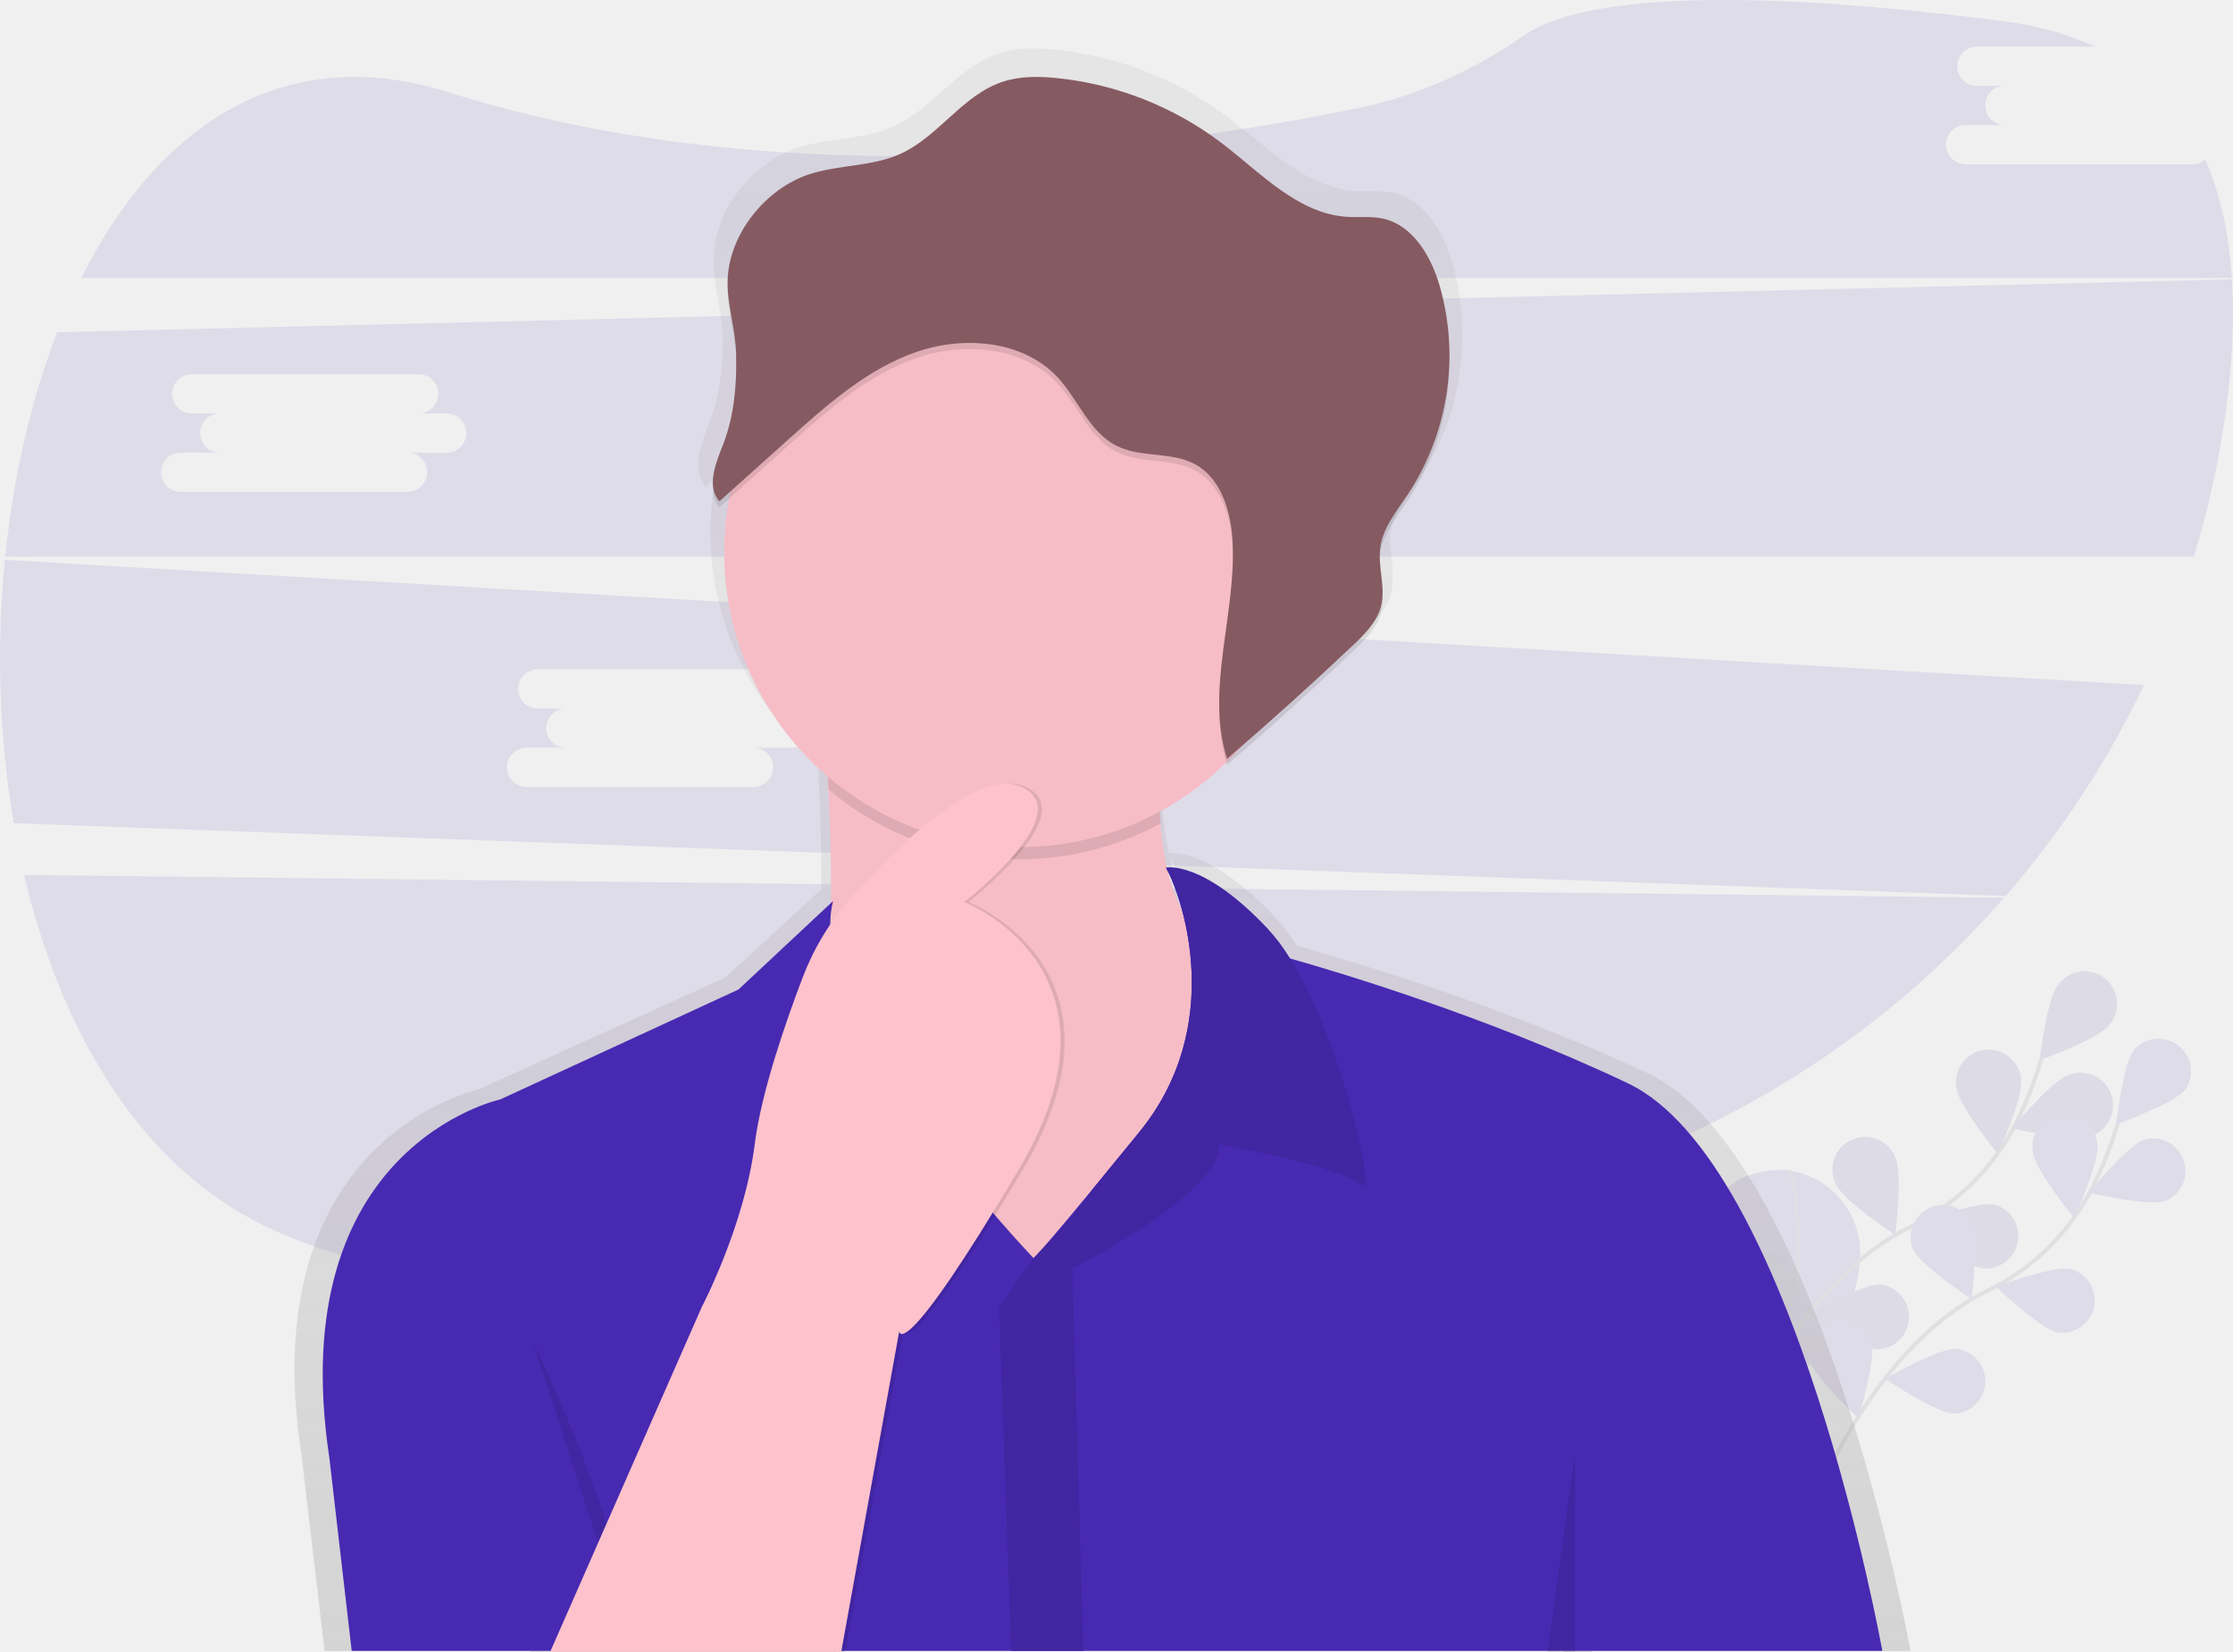
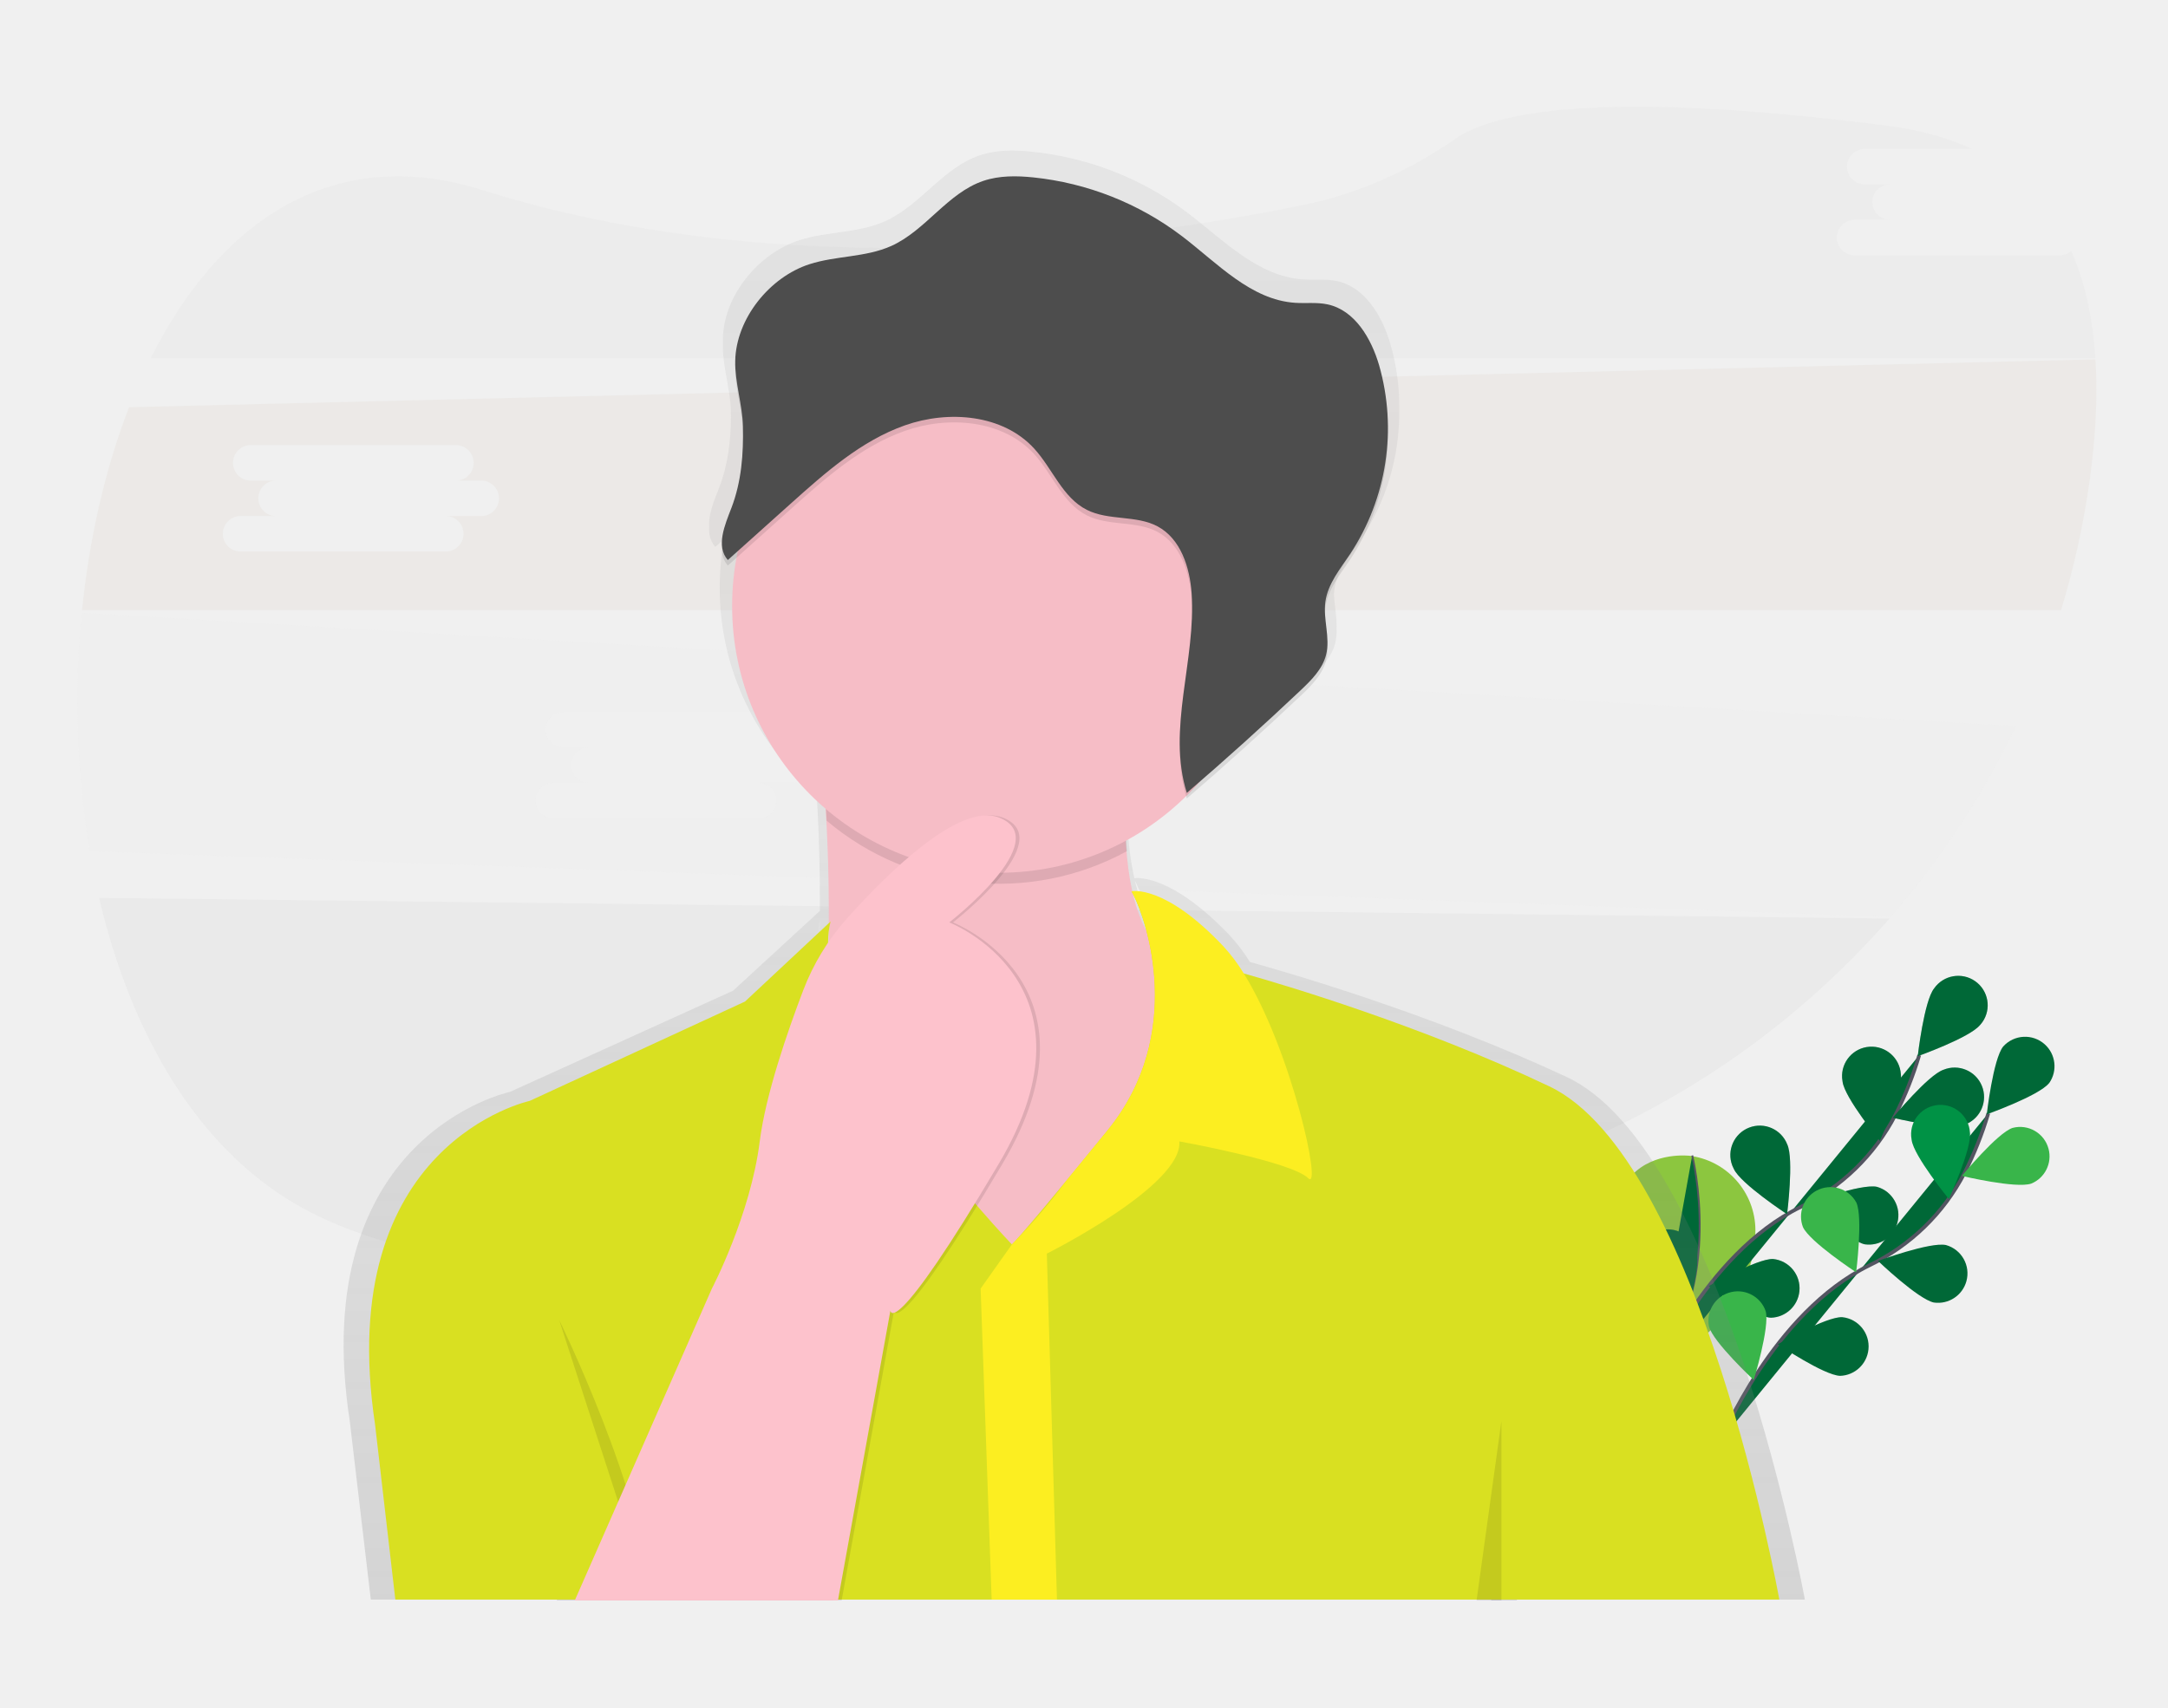
- <svg xmlns="http://www.w3.org/2000/svg" id="fafd2220-3b39-4538-bdd8-5627e33a2e32" data-name="Layer 1" width="1097.1" height="811.81" viewBox="0 0 1097.1 811.81">
-   <defs>
-     <linearGradient id="1c2fe1a5-71ac-4c34-8a58-b17380e220b9" x1="593.13" y1="855.9" x2="593.13" y2="67.88" gradientUnits="userSpaceOnUse">
-       <stop offset="0" stop-color="gray" stop-opacity="0.25" />
-       <stop offset="0.54" stop-color="gray" stop-opacity="0.12" />
-       <stop offset="1" stop-color="gray" stop-opacity="0.1" />
-     </linearGradient>
-   </defs>
-   <g opacity="0.1">
-     <path d="M929.91,619.25S851.59,609.08,910,735.84c0,0,53.23-22.81,55.35-74.26a40.94,40.94,0,0,0-34.33-42.17Z" transform="translate(-51.45 -44.1)" fill="#4829b2" />
-     <path d="M931.06,619.06s17.73,70.68-21,116.79" transform="translate(-51.45 -44.1)" fill="none" stroke="#535461" stroke-miterlimit="10" />
-     <path d="M909,742.38s28.2-69.5,80.86-95.28A113.65,113.65,0,0,0,1041.47,597a191.13,191.13,0,0,0,12.93-32.47" transform="translate(-51.45 -44.1)" fill="none" stroke="#535461" stroke-miterlimit="10" stroke-width="2" />
-     <path d="M1087.49,548.1c-5.49,6.9-33.9,17-33.9,17s3.42-30,8.91-36.85a16,16,0,1,1,25,19.88Z" transform="translate(-51.45 -44.1)" fill="#4829b2" />
-     <path d="M1077.74,602.75c-8.36,2.81-37.68-4.18-37.68-4.18s19.15-23.28,27.51-26.09a16,16,0,1,1,10.17,30.27Z" transform="translate(-51.45 -44.1)" fill="#4829b2" />
-     <path d="M1024.88,667.36c-8.63-1.79-30.42-22.63-30.42-22.63s28.28-10.43,36.92-8.64a16,16,0,0,1-6.5,31.26Z" transform="translate(-51.45 -44.1)" fill="#4829b2" />
-     <path d="M973.88,707.24c-8.81-.31-33.81-17.16-33.81-17.16S966.19,675,975,675.32a16,16,0,0,1-1.12,31.91Z" transform="translate(-51.45 -44.1)" fill="#4829b2" />
-     <path d="M1012.76,579c1.13,8.75,20.22,32.07,20.22,32.07s12.57-27.4,11.45-36.15a16,16,0,1,0-31.67,4.08Z" transform="translate(-51.45 -44.1)" fill="#4829b2" />
-     <path d="M953.7,626.44c3.69,8,28.89,24.55,28.89,24.55s3.8-29.91.11-37.91a16,16,0,1,0-29,13.37Z" transform="translate(-51.45 -44.1)" fill="#4829b2" />
-     <path d="M902.62,680.38c2.28,8.52,24.33,29.08,24.33,29.08s8.8-28.83,6.51-37.35a16,16,0,1,0-30.84,8.27Z" transform="translate(-51.45 -44.1)" fill="#4829b2" />
-     <path d="M1087.49,548.1c-5.49,6.9-33.9,17-33.9,17s3.42-30,8.91-36.85a16,16,0,1,1,25,19.88Z" transform="translate(-51.45 -44.1)" opacity="0.25" />
-     <path d="M1077.74,602.75c-8.36,2.81-37.68-4.18-37.68-4.18s19.15-23.28,27.51-26.09a16,16,0,1,1,10.17,30.27Z" transform="translate(-51.45 -44.1)" opacity="0.25" />
-     <path d="M1024.88,667.36c-8.63-1.79-30.42-22.63-30.42-22.63s28.28-10.43,36.92-8.64a16,16,0,0,1-6.5,31.26Z" transform="translate(-51.45 -44.1)" opacity="0.25" />
-     <path d="M973.88,707.24c-8.81-.31-33.81-17.16-33.81-17.16S966.19,675,975,675.32a16,16,0,0,1-1.12,31.91Z" transform="translate(-51.45 -44.1)" opacity="0.25" />
-     <path d="M1012.76,579c1.13,8.75,20.22,32.07,20.22,32.07s12.57-27.4,11.45-36.15a16,16,0,1,0-31.67,4.08Z" transform="translate(-51.45 -44.1)" opacity="0.25" />
-     <path d="M953.7,626.44c3.69,8,28.89,24.55,28.89,24.55s3.8-29.91.11-37.91a16,16,0,1,0-29,13.37Z" transform="translate(-51.45 -44.1)" opacity="0.25" />
-     <path d="M902.62,680.38c2.28,8.52,24.33,29.08,24.33,29.08s8.8-28.83,6.51-37.35a16,16,0,1,0-30.84,8.27Z" transform="translate(-51.45 -44.1)" opacity="0.25" />
-     <path d="M946.56,774s28.2-69.5,80.86-95.28A113.65,113.65,0,0,0,1079,628.61a191.13,191.13,0,0,0,12.93-32.47" transform="translate(-51.45 -44.1)" fill="none" stroke="#535461" stroke-miterlimit="10" stroke-width="2" />
-     <path d="M1125,579.7c-5.49,6.9-33.9,17-33.9,17s3.42-30,8.91-36.85a16,16,0,0,1,25,19.88Z" transform="translate(-51.45 -44.1)" fill="#4829b2" />
-     <path d="M1115.27,634.35c-8.36,2.81-37.68-4.18-37.68-4.18s19.15-23.28,27.51-26.09a16,16,0,0,1,10.17,30.27Z" transform="translate(-51.45 -44.1)" fill="#4829b2" />
-     <path d="M1062.41,699c-8.63-1.79-30.42-22.63-30.42-22.63s28.28-10.43,36.92-8.64a16,16,0,0,1-6.5,31.26Z" transform="translate(-51.45 -44.1)" fill="#4829b2" />
-     <path d="M1011.4,738.83c-8.81-.31-33.81-17.16-33.81-17.16s26.12-15.06,34.93-14.75a16,16,0,0,1-1.12,31.91Z" transform="translate(-51.45 -44.1)" fill="#4829b2" />
-     <path d="M1050.28,610.64c1.13,8.75,20.22,32.07,20.22,32.07s12.57-27.4,11.45-36.15a16,16,0,1,0-31.67,4.08Z" transform="translate(-51.45 -44.1)" fill="#4829b2" />
-     <path d="M991.23,658c3.69,8,28.89,24.55,28.89,24.55s3.8-29.91.11-37.91a16,16,0,0,0-29,13.37Z" transform="translate(-51.45 -44.1)" fill="#4829b2" />
-     <path d="M940.15,712c2.28,8.52,24.33,29.08,24.33,29.08s8.8-28.83,6.51-37.35A16,16,0,0,0,940.15,712Z" transform="translate(-51.45 -44.1)" fill="#4829b2" />
-   </g>
-   <path d="M63.3,474.07c17.36,74.2,54.11,138.34,112.19,169.43,120.7,64.61,392.91,31.29,596.07-7A465.21,465.21,0,0,0,1036.09,485.3Z" transform="translate(-51.45 -44.1)" fill="#4829b2" opacity="0.1" />
-   <path d="M1128.65,124.81H1017.18a9.63,9.63,0,1,1,0-19.27h19.27a9.63,9.63,0,0,1,0-19.27h-13.76a9.63,9.63,0,0,1,0-19.27h58.18c-12.91-6-28-10.27-45.38-12.51-158.64-20.38-215.28-6.9-235.26,7-24.65,17.1-52.15,29.68-81.54,35.74C620.8,117.4,437.75,141.7,271.84,89.43c-82.46-26-143.75,17.92-180.48,91.28H1148c-1.38-21.32-5.51-41-13.09-58.24A9.58,9.58,0,0,1,1128.65,124.81Z" transform="translate(-51.45 -44.1)" fill="#4829b2" opacity="0.1" />
-   <path d="M53.84,319.2a491.06,491.06,0,0,0,4.33,129.46l978.68,35.79a460,460,0,0,0,68-103.7Zm387.08,92.35H421.65a9.63,9.63,0,0,1,0,19.27H310.18a9.63,9.63,0,1,1,0-19.27h19.27a9.63,9.63,0,0,1,0-19.27H315.69a9.63,9.63,0,0,1,0-19.27H427.16a9.63,9.63,0,1,1,0,19.27h13.76a9.63,9.63,0,0,1,0,19.27Z" transform="translate(-51.45 -44.1)" fill="#4829b2" opacity="0.1" />
-   <path d="M1148.05,181.38l-1068.49,26C66.57,240.79,58,278.56,54,317.71H1129.33a456.46,456.46,0,0,0,15.53-70.33C1148.06,224.37,1149.34,202.11,1148.05,181.38ZM270.92,266.55H251.65a9.63,9.63,0,0,1,0,19.27H140.18a9.63,9.63,0,1,1,0-19.27h19.27a9.63,9.63,0,0,1,0-19.27H145.69a9.63,9.63,0,0,1,0-19.27H257.16a9.63,9.63,0,1,1,0,19.27h13.76a9.63,9.63,0,0,1,0,19.27Z" transform="translate(-51.45 -44.1)" fill="#4829b2" opacity="0.1" />
-   <path d="M990.13,855.4S945.57,611,860.6,571.34c-72-33.63-149.86-56.3-172-62.45A95.61,95.61,0,0,0,677.19,494c-30.26-31.59-48.44-31-51.38-30.61a153.83,153.83,0,0,1-3-19c-.09-1-.18-1.93-.26-2.92l.26-.13c-.18-1.89-.34-3.84-.48-5.85a150.6,150.6,0,0,0,33.79-24.61c.13.43.24.86.38,1.3q32.71-27.65,64.07-56.8c6-5.61,12.3-11.7,14.34-19.61a28.78,28.78,0,0,0,.75-8.32c.27-6-1.15-12.13-1.39-18.21,0-1,.11-1.93.24-2.88,1.4-9.95,8.32-18.12,14-26.47a124.82,124.82,0,0,0,21.23-71.46,121,121,0,0,0-5-36c-4.43-14.82-13.65-30.39-29-33.63-5.94-1.25-12.11-.47-18.17-.86-25.09-1.6-43.87-22-63.88-36.95a168.61,168.61,0,0,0-83.58-32.44c-9.45-1-19.21-1.07-28.2,1.93-20.19,6.72-32.45,27.47-51.9,36-14.38,6.34-31,5.31-46,10.07-22.33,7.1-41.28,30-41.78,53.53,0,.87,0,1.74,0,2.61,0,.15,0,.3,0,.44-.25,11.89,4,24,4.34,36.17q0,1.65.05,3.31c-.11,13.14-1.68,26.32-6.47,38.67-2.58,6.65-5.9,14.35-5.36,21-.3,4.07.49,7.89,3.32,11l4.83-4.26a146,146,0,0,0-2.43,26.58c0,44.94,20.44,85.18,52.68,112.26q.28,4.49.54,9.62c.76,14.82,1.36,33.41,1.19,53.67l-47.16,43.35-121.24,55s-110.88,23.42-87,179.19l11.4,96.72H312.15l-.23.51H462.17l.09-.51H819.74l-.07.51h14v-.51ZM626.7,465.87a103.92,103.92,0,0,1,7.2,19.8,81.11,81.11,0,0,1-7.77-20.88l.15.27Zm-171.82,20q0,2.86-.1,5.77l-.24.34A49,49,0,0,1,454.88,485.82Z" transform="translate(-51.45 -44.1)" fill="url(#1c2fe1a5-71ac-4c34-8a58-b17380e220b9)" />
-   <path d="M666.25,510.4l-20,191-107,34s-139-26-103-101c25.61-53.35,24.9-148.69,22.36-199.29-1-20.54-2.36-33.71-2.36-33.71s182-159,167-16c-2.9,27.69-3.07,49.34-1.46,66.26C628.54,522.1,666.25,510.4,666.25,510.4Z" transform="translate(-51.45 -44.1)" fill="#fdc2cc" />
-   <path d="M666.25,510.4l-20,191-107,34s-139-26-103-101c25.61-53.35,24.9-148.69,22.36-199.29-1-20.54-2.36-33.71-2.36-33.71s182-159,167-16c-2.9,27.69-3.07,49.34-1.46,66.26C628.54,522.1,666.25,510.4,666.25,510.4Z" transform="translate(-51.45 -44.1)" opacity="0.03" />
-   <path d="M623.25,382.4c-2.9,27.69-3.07,49.34-1.46,66.26a145.07,145.07,0,0,1-163.18-16.55c-1-20.54-2.36-33.71-2.36-33.71S638.25,239.4,623.25,382.4Z" transform="translate(-51.45 -44.1)" opacity="0.1" />
-   <circle cx="500.8" cy="271.31" r="145" fill="#fdc2cc" />
-   <circle cx="500.8" cy="271.31" r="145" opacity="0.03" />
-   <path d="M976.25,855.4h-752l-11-95c-23-153,84-176,84-176l117-54,46.5-43.5c-15,57,98.5,175.5,98.5,175.5l0,0a26.88,26.88,0,0,0,2.07-2.15c3.06-3.34,10.37-11.7,27.49-32.44,6.12-7.43,13.51-16.44,22.41-27.38,42.8-52.6,20.84-114.75,14.28-127.6l-.41-.8c-.25-.46-.44-.83-.59-1.09a0,0,0,0,0,0,0,1.63,1.63,0,0,0-.15-.27,1.59,1.59,0,0,1-.11-.2l55,43s2.11.56,6,1.66c21.4,6,96.58,28.31,166,61.34C933.25,615.4,976.25,855.4,976.25,855.4Z" transform="translate(-51.45 -44.1)" fill="#4829b2" />
-   <path d="M720.25,626.4c-9-9-70-20-70-20,2,24-72,61-72,61l5.5,188H548.27l-6-169,17-24,0,0,2.07-2.15a330,330,0,0,0,27.49-32.44c6.12-7.43,13.51-16.44,22.41-27.38,42.8-52.6,20.84-114.75,14.28-127.6l-.41-.8c-.24-.47-.43-.83-.59-1.09a0,0,0,0,0,0,0,1.63,1.63,0,0,0-.15-.27,1.59,1.59,0,0,1-.11-.2h0s18-4,50,30a93.75,93.75,0,0,1,11,14.66C711.26,556.85,728.18,634.33,720.25,626.4Z" transform="translate(-51.45 -44.1)" fill="#4829b2" />
-   <path d="M720.25,626.4c-9-9-70-20-70-20,2,24-72,61-72,61l5.5,188H548.27l-6-169,17-24,0,0,2.07-2.15a330,330,0,0,0,27.49-32.44c6.12-7.43,13.51-16.44,22.41-27.38,42.8-52.6,20.84-114.75,14.28-127.6l-.41-.8c-.24-.47-.43-.83-.59-1.09a0,0,0,0,0,0,0,1.63,1.63,0,0,0-.15-.27,1.59,1.59,0,0,1-.11-.2h0s18-4,50,30a93.75,93.75,0,0,1,11,14.66C711.26,556.85,728.18,634.33,720.25,626.4Z" transform="translate(-51.45 -44.1)" opacity="0.1" />
-   <path d="M313.25,703.4s47,96,49.5,152.5" transform="translate(-51.45 -44.1)" opacity="0.1" />
-   <polygon points="773.8 714.31 760.3 811.81 773.8 811.81 773.8 714.31" opacity="0.1" />
-   <path d="M323.75,855.9l74.5-169.5s21-40,26-80,32-103,32-103,67-85,98-73-27,57-27,57,85,33,27,131-59,80-59,80l-28.5,157.5Z" transform="translate(-51.45 -44.1)" opacity="0.1" />
-   <path d="M321.75,855.9l74.5-169.5s21-40,26-80c3.18-25.43,15.25-60.16,23.62-82.09a125.86,125.86,0,0,1,23.72-39c21.66-24.24,61-63.33,82.66-54.93,31,12-27,57-27,57s85,33,27,131-59,80-59,80l-28.5,157.5Z" transform="translate(-51.45 -44.1)" fill="#fdc2cc" />
-   <circle cx="545.3" cy="189.81" r="3" fill="#fff" opacity="0.15" />
-   <circle cx="531.3" cy="195.81" r="3" fill="#fff" opacity="0.15" />
-   <path d="M449.24,132.68c14.47-4.68,30.53-3.67,44.41-9.89,18.77-8.42,30.6-28.8,50.08-35.4,8.68-2.94,18.1-2.83,27.21-1.89a161.07,161.07,0,0,1,80.66,31.87c19.31,14.69,37.43,34.72,61.64,36.29,5.85.38,11.8-.39,17.53.84,14.84,3.18,23.73,18.47,28,33A124.26,124.26,0,0,1,743.11,290.1c-5.48,8.2-12.16,16.23-13.51,26-1.32,9.58,2.76,19.51.38,28.89-2,7.77-8,13.75-13.84,19.26Q685.89,392.86,654.31,420c-10.94-34.76,5.11-72.19,2.61-108.54-1-14.16-6-29.62-18.49-36.3-11.69-6.24-26.63-3-38.46-9-13.2-6.65-18.62-22.4-28.6-33.3-17-18.6-46.51-21-70.28-12.6s-43.2,25.68-62,42.53l-34.17,30.65c-6.67-7.52-1.61-19.06,2-28.46,5.38-14.09,6.56-29.28,6.2-44.24-.29-12-4.43-23.85-4.19-35.53C409.41,162.17,427.69,139.65,449.24,132.68Z" transform="translate(-51.45 -44.1)" opacity="0.1" />
-   <path d="M449.24,129.68c14.47-4.68,30.53-3.67,44.41-9.89,18.77-8.42,30.6-28.8,50.08-35.4,8.68-2.94,18.1-2.83,27.21-1.89a161.07,161.07,0,0,1,80.66,31.87c19.31,14.69,37.43,34.72,61.64,36.29,5.85.38,11.8-.39,17.53.84,14.84,3.18,23.73,18.47,28,33A124.26,124.26,0,0,1,743.11,287.1c-5.48,8.2-12.16,16.23-13.51,26-1.32,9.58,2.76,19.51.38,28.89-2,7.77-8,13.75-13.84,19.26Q685.89,389.86,654.31,417c-10.94-34.76,5.11-72.19,2.61-108.54-1-14.16-6-29.62-18.49-36.3-11.69-6.24-26.63-3-38.46-9-13.2-6.65-18.62-22.4-28.6-33.3-17-18.6-46.51-21-70.28-12.6s-43.2,25.68-62,42.53l-34.17,30.65c-6.67-7.52-1.61-19.06,2-28.46,5.38-14.09,6.56-29.28,6.2-44.24-.29-12-4.43-23.85-4.19-35.53C409.41,159.17,427.69,136.65,449.24,129.68Z" transform="translate(-51.45 -44.1)" fill="#865a61" />
+ <svg xmlns="http://www.w3.org/2000/svg" version="1.1" id="Capa_1" x="0px" y="0px" width="1178px" height="928px" viewBox="0 0 1178 928" enable-background="new 0 0 1178 928" xml:space="preserve">
+   <path fill="#8CC63F" d="M918.336,628.167c0,0-78.32-10.17-19.91,116.59c0,0,53.23-22.811,55.351-74.26  c0.892-20.725-13.856-38.841-34.33-42.17L918.336,628.167z" />
+   <path fill="#006837" stroke="#535461" stroke-miterlimit="10" d="M919.486,627.977c0,0,17.729,70.68-21,116.79" />
+   <path fill="#006837" stroke="#535461" stroke-width="2" stroke-miterlimit="10" d="M897.426,751.297c0,0,28.2-69.5,80.86-95.28  c22.174-10.672,40.284-28.253,51.61-50.1c5.292-10.406,9.62-21.274,12.93-32.471" />
+   <path fill="#006837" d="M1075.916,557.017c-5.49,6.9-33.9,17-33.9,17s3.42-30,8.91-36.85c5.069-7.238,15.047-8.996,22.284-3.928  c7.238,5.069,8.996,15.047,3.927,22.284c-0.372,0.532-0.776,1.041-1.211,1.523L1075.916,557.017z" />
+   <path fill="#006837" d="M1066.166,611.667c-8.36,2.81-37.68-4.181-37.68-4.181s19.149-23.279,27.51-26.09  c8.177-3.351,17.521,0.562,20.872,8.737c3.351,8.177-0.561,17.521-8.737,20.873C1067.491,611.269,1066.834,611.489,1066.166,611.667  z" />
+   <path fill="#006837" d="M1013.306,676.276c-8.63-1.79-30.42-22.63-30.42-22.63s28.28-10.43,36.92-8.64  c8.513,2.372,13.489,11.195,11.117,19.708c-2.151,7.719-9.681,12.655-17.617,11.552V676.276z" />
+   <path fill="#006837" d="M962.306,716.156c-8.81-0.31-33.81-17.159-33.81-17.159s26.12-15.08,34.93-14.761  c8.791,0.895,15.192,8.747,14.298,17.538c-0.812,7.978-7.403,14.122-15.418,14.372V716.156z" />
+   <path fill="#006837" d="M1001.186,587.917c1.131,8.75,20.221,32.069,20.221,32.069s12.569-27.399,11.449-36.149  c-0.554-8.819-8.152-15.52-16.972-14.965s-15.52,8.153-14.965,16.973C1000.963,586.54,1001.052,587.232,1001.186,587.917  L1001.186,587.917z" />
+   <path fill="#006837" d="M942.126,635.356c3.69,8,28.89,24.55,28.89,24.55s3.801-29.909,0.11-37.909  c-3.176-8.247-12.435-12.357-20.681-9.182c-8.246,3.175-12.357,12.435-9.182,20.681c0.247,0.642,0.535,1.267,0.862,1.87V635.356z" />
+   <path fill="#006837" d="M891.046,689.297c2.28,8.52,24.33,29.08,24.33,29.08s8.8-28.83,6.51-37.351  c-1.718-8.668-10.137-14.302-18.805-12.584s-14.303,10.138-12.585,18.806C890.634,687.942,890.817,688.627,891.046,689.297  L891.046,689.297z" />
+   <path opacity="0.25" fill="#006837" enable-background="new    " d="M1075.916,557.017c-5.49,6.9-33.9,17-33.9,17  s3.42-30,8.91-36.85c5.069-7.238,15.047-8.996,22.284-3.928c7.238,5.069,8.996,15.047,3.927,22.284  c-0.372,0.532-0.776,1.041-1.211,1.523L1075.916,557.017z" />
+   <path opacity="0.25" fill="#006837" enable-background="new    " d="M1066.166,611.667c-8.36,2.81-37.68-4.181-37.68-4.181  s19.149-23.279,27.51-26.09c8.177-3.351,17.521,0.562,20.872,8.737c3.351,8.177-0.561,17.521-8.737,20.873  C1067.491,611.269,1066.834,611.489,1066.166,611.667z" />
+   <path opacity="0.25" fill="#006837" enable-background="new    " d="M1013.306,676.276c-8.63-1.79-30.42-22.63-30.42-22.63  s28.28-10.43,36.92-8.64c8.513,2.372,13.489,11.195,11.117,19.708c-2.151,7.719-9.681,12.655-17.617,11.552V676.276z" />
+   <path opacity="0.25" fill="#006837" enable-background="new    " d="M962.306,716.156c-8.81-0.31-33.81-17.159-33.81-17.159  s26.12-15.08,34.93-14.761c8.791,0.895,15.192,8.747,14.298,17.538c-0.812,7.978-7.403,14.122-15.418,14.372V716.156z" />
+   <path opacity="0.25" fill="#006837" enable-background="new    " d="M1001.186,587.917c1.131,8.75,20.221,32.069,20.221,32.069  s12.569-27.399,11.449-36.149c-0.554-8.819-8.152-15.52-16.972-14.965s-15.52,8.153-14.965,16.973  C1000.963,586.54,1001.052,587.232,1001.186,587.917L1001.186,587.917z" />
+   <path opacity="0.25" fill="#006837" enable-background="new    " d="M942.126,635.356c3.69,8,28.89,24.55,28.89,24.55  s3.801-29.909,0.11-37.909c-3.176-8.247-12.435-12.357-20.681-9.182c-8.246,3.175-12.357,12.435-9.182,20.681  c0.247,0.642,0.535,1.267,0.862,1.87V635.356z" />
+   <path opacity="0.25" fill="#006837" enable-background="new    " d="M891.046,689.297c2.28,8.52,24.33,29.08,24.33,29.08  s8.8-28.83,6.51-37.351c-1.718-8.668-10.137-14.302-18.805-12.584s-14.303,10.138-12.585,18.806  C890.634,687.942,890.817,688.627,891.046,689.297L891.046,689.297z" />
+   <path fill="#006837" stroke="#535461" stroke-width="2" stroke-miterlimit="10" d="M934.986,782.917c0,0,28.199-69.5,80.859-95.28  c22.164-10.68,40.264-28.264,51.58-50.11c5.293-10.405,9.621-21.274,12.931-32.47" />
+   <path fill="#006837" d="M1113.426,588.616c-5.49,6.9-33.899,17-33.899,17s3.42-30,8.909-36.85  c5.911-6.569,16.027-7.104,22.597-1.193c6.011,5.408,7.042,14.45,2.403,21.073L1113.426,588.616z" />
+   <path fill="#39B54A" d="M1103.696,643.267c-8.36,2.81-37.681-4.18-37.681-4.18s19.15-23.28,27.511-26.09  c8.541-2.267,17.302,2.82,19.567,11.362C1115.154,632.127,1111.133,640.219,1103.696,643.267z" />
+   <path fill="#006837" d="M1050.836,707.917c-8.63-1.79-30.42-22.631-30.42-22.631s28.28-10.43,36.92-8.64  c8.512,2.372,13.489,11.196,11.117,19.708c-2.151,7.719-9.681,12.656-17.617,11.552V707.917z" />
+   <path fill="#006837" d="M999.826,747.747c-8.811-0.311-33.811-17.16-33.811-17.16s26.12-15.061,34.931-14.75  c8.791,0.895,15.192,8.746,14.298,17.537C1014.432,741.352,1007.841,747.496,999.826,747.747z" />
+   <path fill="#009245" d="M1038.706,619.557c1.13,8.75,20.22,32.07,20.22,32.07s12.57-27.4,11.45-36.15  c-0.555-8.819-8.153-15.519-16.973-14.964s-15.519,8.153-14.964,16.973C1038.482,618.181,1038.572,618.873,1038.706,619.557  L1038.706,619.557z" />
+   <path fill="#39B54A" d="M979.656,666.917c3.689,8,28.89,24.55,28.89,24.55s3.8-29.91,0.11-37.91  c-4.209-7.77-13.92-10.657-21.689-6.448c-7.071,3.83-10.201,12.313-7.311,19.818V666.917z" />
+   <path fill="#39B54A" d="M928.576,720.917c2.28,8.52,24.33,29.08,24.33,29.08s8.8-28.83,6.51-37.351  c-2.85-8.364-11.94-12.835-20.305-9.985C931.521,705.247,927.018,713.051,928.576,720.917z" />
+   <path opacity="0.1" fill="#B3B3B3" enable-background="new    " d="M53.857,487.989c17.36,74.2,54.11,138.341,112.19,169.431  c120.7,64.609,392.91,31.29,596.07-7c102.649-19.276,195.826-72.535,264.529-151.2L53.857,487.989z" />
+   <path opacity="0.1" fill="#CCCCCC" enable-background="new    " d="M1119.207,138.73h-111.471c-5.32,0-9.635-4.313-9.635-9.635  s4.314-9.635,9.635-9.635l0,0h19.271c-5.321,0-9.635-4.314-9.635-9.636s4.313-9.635,9.635-9.635l0,0h-13.76  c-5.321,0-9.636-4.313-9.636-9.635s4.314-9.635,9.636-9.635h58.18c-12.91-6-28-10.271-45.38-12.511  c-158.64-20.38-215.28-6.899-235.26,7c-24.65,17.101-52.15,29.681-81.54,35.74c-97.891,20.17-280.94,44.47-446.85-7.8  c-82.46-26-143.75,17.92-180.48,91.28h1056.64c-1.38-21.32-5.51-41-13.09-58.24C1123.729,137.896,1121.507,138.727,1119.207,138.73z  " />
+   <path opacity="0.1" fill="#E6E6E6" enable-background="new    " d="M44.397,333.12c-4.28,43.155-2.824,86.688,4.33,129.46  l978.68,35.789c27.243-31.339,50.117-66.221,68-103.699L44.397,333.12z M431.477,425.47h-19.27c5.321,0,9.635,4.313,9.635,9.635  s-4.313,9.635-9.635,9.635h-111.47c-5.321,0-9.635-4.313-9.635-9.635s4.314-9.635,9.635-9.635h19.27  c-5.321,0-9.635-4.313-9.635-9.635s4.313-9.636,9.635-9.636h-13.76c-5.321,0-9.635-4.313-9.635-9.635s4.314-9.635,9.635-9.635  h111.47c5.321,0,9.635,4.313,9.635,9.635s-4.314,9.635-9.635,9.635l0,0h13.76c5.321,0,9.635,4.314,9.635,9.636  S436.798,425.47,431.477,425.47L431.477,425.47L431.477,425.47z" />
+   <path opacity="0.1" fill="#C7B299" enable-background="new    " d="M1138.607,195.3l-1068.491,26  c-12.99,33.41-21.56,71.18-25.56,110.33h1075.33c7.021-22.998,12.214-46.515,15.53-70.33  C1138.617,238.29,1139.896,216.03,1138.607,195.3z M261.477,280.47h-19.27c5.321,0,9.635,4.313,9.635,9.635  s-4.313,9.635-9.635,9.635h-111.47c-5.321,0-9.635-4.313-9.635-9.635s4.313-9.635,9.635-9.635h19.27  c-5.321,0-9.635-4.313-9.635-9.635s4.313-9.636,9.635-9.636h-13.76c-5.321,0-9.635-4.313-9.635-9.635s4.314-9.635,9.635-9.635  h111.47c5.321,0,9.635,4.313,9.635,9.635s-4.314,9.635-9.635,9.635h13.76c5.321,0,9.635,4.314,9.635,9.636  S266.798,280.47,261.477,280.47z" />
+   <linearGradient id="SVGID_1_" gradientUnits="userSpaceOnUse" x1="506.107" y1="1059.4" x2="506.107" y2="1847.39" gradientTransform="matrix(1 0 0 -1 77.5898 1929.24)">
+     <stop offset="0" style="stop-color:#808080;stop-opacity:0.25" />
+     <stop offset="0.54" style="stop-color:#808080;stop-opacity:0.12" />
+     <stop offset="1" style="stop-color:#808080;stop-opacity:0.1" />
+   </linearGradient>
+   <path fill="url(#SVGID_1_)" d="M980.687,869.319c0,0-44.56-244.399-129.529-284.06c-72-33.63-149.86-56.3-172-62.45  c-3.307-5.325-7.128-10.313-11.41-14.89c-30.261-31.591-48.44-31-51.38-30.61c-1.396-6.265-2.397-12.61-3-19  c-0.091-1-0.181-1.93-0.261-2.92l0.261-0.13c-0.181-1.891-0.341-3.84-0.48-5.85c12.353-6.593,23.726-14.875,33.79-24.609  c0.13,0.43,0.24,0.859,0.38,1.3c21.807-18.434,43.163-37.367,64.07-56.8c6-5.61,12.3-11.7,14.34-19.61  c0.653-2.722,0.906-5.524,0.75-8.32c0.271-6-1.15-12.13-1.39-18.21c0-1,0.109-1.93,0.239-2.88c1.4-9.95,8.32-18.12,14-26.47  c14.191-21.102,21.598-46.033,21.23-71.46c0.155-12.184-1.53-24.32-5-36c-4.43-14.82-13.65-30.39-29-33.63  c-5.94-1.25-12.11-0.47-18.17-0.86c-25.09-1.6-43.87-22-63.88-36.95c-24.422-18.157-53.303-29.367-83.58-32.439  c-9.45-1-19.21-1.07-28.2,1.93c-20.19,6.72-32.45,27.47-51.9,36c-14.38,6.34-31,5.311-46,10.07c-22.33,7.1-41.28,30-41.78,53.53  c0,0.869,0,1.739,0,2.609c0,0.15,0,0.3,0,0.44c-0.25,11.89,4,24,4.34,36.17c0,1.1,0.017,2.203,0.05,3.31  c-0.11,13.141-1.68,26.32-6.47,38.67c-2.58,6.65-5.9,14.351-5.36,21c-0.3,4.07,0.49,7.891,3.32,11l4.83-4.26  c-1.62,8.768-2.434,17.664-2.43,26.58c0,44.94,20.44,85.18,52.68,112.26c0.187,2.993,0.366,6.2,0.54,9.62  c0.76,14.82,1.36,33.41,1.19,53.669l-47.16,43.351l-121.24,55c0,0-110.88,23.42-87,179.189l11.4,96.721h101.23l-0.23,0.51h150.25  l0.09-0.51h357.48l-0.07,0.51h14v-0.51L980.687,869.319z M617.257,479.789c3.064,6.34,5.477,12.974,7.2,19.801  c-3.538-6.569-6.153-13.596-7.771-20.88l0.15,0.27L617.257,479.789z M445.437,499.789c0,1.907-0.034,3.83-0.1,5.771l-0.24,0.34  c-0.016-2.059,0.098-4.116,0.34-6.16V499.789z" />
+   <path fill="#FDC2CC" d="M656.807,524.319l-20,191l-107,34c0,0-139-26-103-101c25.61-53.35,24.9-148.689,22.36-199.29  c-1-20.54-2.36-33.71-2.36-33.71s182-159,167-16c-2.899,27.69-3.07,49.34-1.46,66.26  C619.097,536.02,656.807,524.319,656.807,524.319z" />
+   <path opacity="0.03" enable-background="new    " d="M656.807,524.319l-20,191l-107,34c0,0-139-26-103-101  c25.61-53.35,24.9-148.689,22.36-199.29c-1-20.54-2.36-33.71-2.36-33.71s182-159,167-16c-2.899,27.69-3.07,49.34-1.46,66.26  C619.097,536.02,656.807,524.319,656.807,524.319z" />
+   <path opacity="0.1" enable-background="new    " d="M613.807,396.32c-2.899,27.69-3.07,49.34-1.46,66.259  c-52.591,28.713-117.424,22.137-163.18-16.549c-1-20.54-2.36-33.71-2.36-33.71S628.807,253.32,613.807,396.32z" />
+   <circle fill="#FDC2CC" cx="542.807" cy="329.329" r="145" />
+   <circle opacity="0.03" enable-background="new    " cx="542.807" cy="329.329" r="145" />
+   <path fill="#D9E021" d="M966.807,869.319h-752l-11-95c-23-153,84-176,84-176l117-54l46.5-43.5c-15,57,98.5,175.5,98.5,175.5l0,0  c0.729-0.678,1.42-1.396,2.07-2.149c3.06-3.341,10.37-11.7,27.49-32.44c6.12-7.43,13.51-16.44,22.41-27.38  c42.801-52.6,20.841-114.75,14.28-127.6l-0.41-0.801c-0.25-0.46-0.439-0.83-0.59-1.09l0,0c-0.041-0.095-0.092-0.185-0.149-0.27  c-0.042-0.064-0.079-0.131-0.11-0.2l55,43c0,0,2.11,0.56,6,1.66c21.4,6,96.58,28.31,166,61.34  C923.807,629.319,966.807,869.319,966.807,869.319z" />
+   <path fill="#FCEE21" d="M710.807,640.319c-9-9-70-20-70-20c2,24-72,61-72,61l5.5,188h-35.48l-6-169l17-24l0,0l2.07-2.149  c9.851-10.212,19.034-21.047,27.49-32.44c6.12-7.43,13.51-16.44,22.41-27.38c42.8-52.6,20.84-114.75,14.28-127.6l-0.41-0.801  c-0.24-0.47-0.43-0.83-0.59-1.09l0,0c-0.042-0.095-0.092-0.185-0.15-0.27c-0.041-0.064-0.078-0.131-0.11-0.2l0,0c0,0,18-4,50,30  c4.137,4.516,7.821,9.426,11,14.66C701.816,570.77,718.736,648.25,710.807,640.319z" />
+   <path opacity="0.1" enable-background="new    " d="M303.807,717.319c0,0,47,96,49.5,152.5" />
+   <polygon opacity="0.1" enable-background="new    " points="815.807,772.329 802.307,869.829 815.807,869.829 " />
+   <path opacity="0.1" enable-background="new    " d="M314.307,869.819l74.5-169.5c0,0,21-40,26-80s32-103,32-103s67-85,98-73  c31,12-27,57-27,57s85,33,27,131s-59,80-59,80l-28.5,157.5H314.307z" />
+   <path fill="#FDC2CC" d="M312.307,869.819l74.5-169.5c0,0,21-40,26-80c3.18-25.43,15.25-60.16,23.62-82.09  c5.463-14.337,13.502-27.555,23.72-39c21.66-24.24,61-63.33,82.66-54.929c31,12-27,57-27,57s85,33,27,131s-59,80-59,80l-28.5,157.5  L312.307,869.819z" />
+   <circle opacity="0.15" fill="#FFFFFF" enable-background="new    " cx="587.307" cy="247.83" r="3" />
+   <circle opacity="0.15" fill="#FFFFFF" enable-background="new    " cx="573.307" cy="253.83" r="3" />
+   <path opacity="0.1" enable-background="new    " d="M439.797,146.6c14.47-4.68,30.53-3.67,44.41-9.89  c18.77-8.421,30.6-28.801,50.08-35.4c8.68-2.94,18.1-2.83,27.21-1.89c29.294,3.049,57.192,14.071,80.66,31.869  c19.31,14.69,37.43,34.721,61.64,36.29c5.85,0.381,11.8-0.39,17.53,0.841c14.84,3.18,23.729,18.47,28,33  c9.996,34.847,4.276,72.321-15.66,102.6c-5.48,8.2-12.16,16.23-13.51,26c-1.32,9.58,2.76,19.51,0.38,28.89  c-2,7.771-8,13.75-13.84,19.261c-20.167,19.073-40.777,37.656-61.83,55.75c-10.94-34.761,5.109-72.19,2.609-108.54  c-1-14.16-6-29.62-18.49-36.301c-11.689-6.239-26.63-3-38.459-9c-13.2-6.649-18.62-22.399-28.6-33.3c-17-18.6-46.51-21-70.28-12.6  c-23.77,8.399-43.2,25.68-62,42.53l-34.17,30.649c-6.67-7.52-1.61-19.06,2-28.46c5.38-14.09,6.56-29.28,6.2-44.24  c-0.29-12-4.43-23.85-4.19-35.529C399.967,176.09,418.247,153.57,439.797,146.6z" />
+   <path fill="#4D4D4D" d="M439.797,143.6c14.47-4.68,30.53-3.67,44.41-9.89c18.77-8.421,30.6-28.801,50.08-35.4  c8.68-2.94,18.1-2.83,27.21-1.89c29.294,3.049,57.192,14.071,80.66,31.869c19.31,14.69,37.43,34.721,61.64,36.29  c5.85,0.381,11.8-0.39,17.53,0.841c14.84,3.18,23.729,18.47,28,33c9.996,34.847,4.276,72.321-15.66,102.6  c-5.48,8.2-12.16,16.23-13.51,26c-1.32,9.58,2.76,19.51,0.38,28.89c-2,7.771-8,13.75-13.84,19.261  c-20.167,19.073-40.777,37.656-61.83,55.75c-10.94-34.761,5.109-72.19,2.609-108.54c-1-14.16-6-29.62-18.49-36.301  c-11.689-6.239-26.63-3-38.459-9c-13.2-6.649-18.62-22.399-28.6-33.3c-17-18.6-46.51-21-70.28-12.6  c-23.77,8.399-43.2,25.68-62,42.53l-34.17,30.649c-6.67-7.52-1.61-19.06,2-28.46c5.38-14.09,6.56-29.28,6.2-44.24  c-0.29-12-4.43-23.85-4.19-35.529C399.967,173.09,418.247,150.57,439.797,143.6z" />
</svg>
